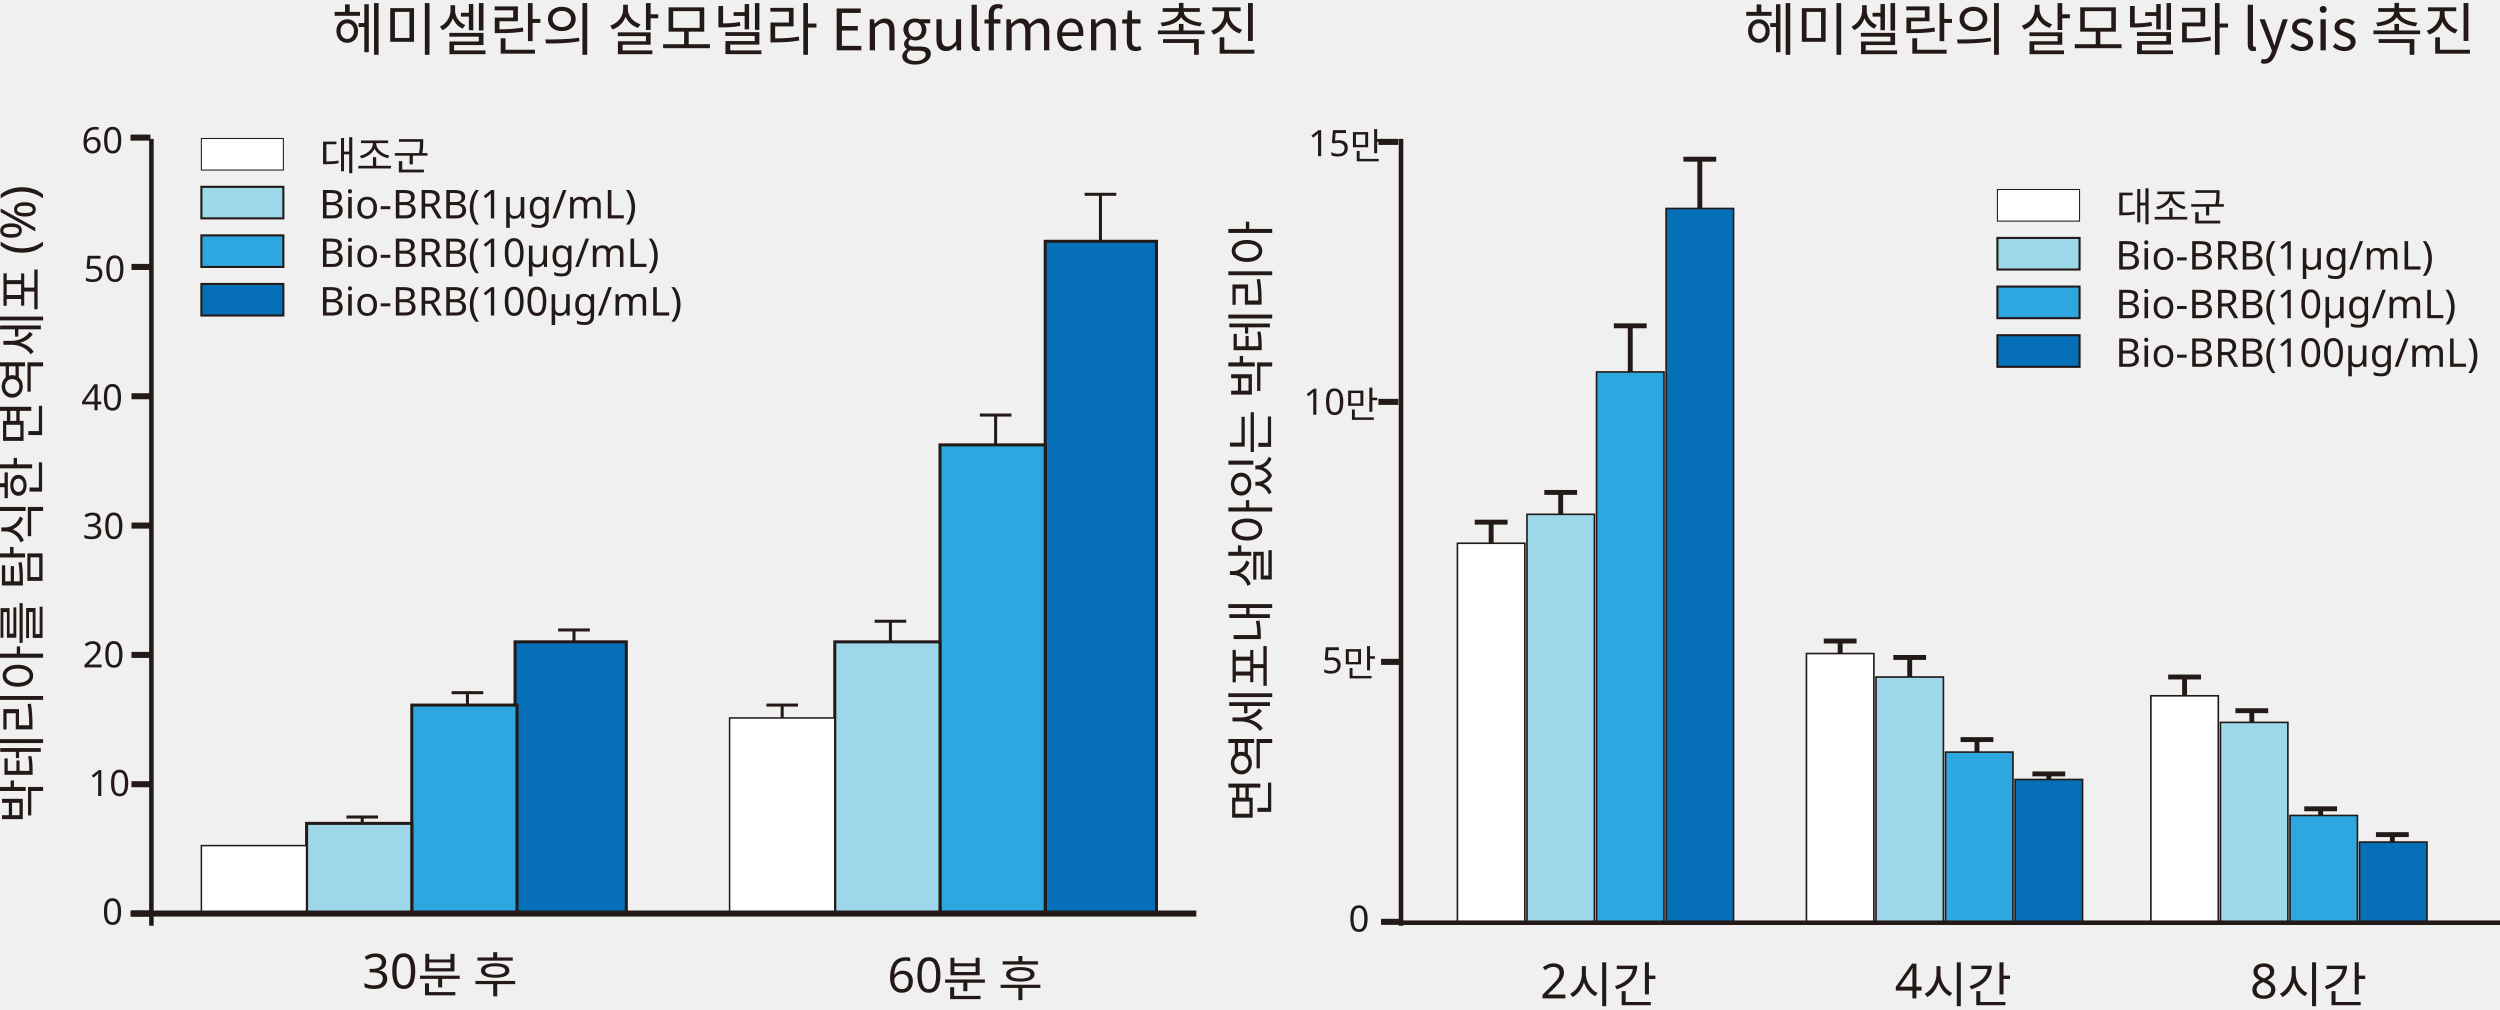
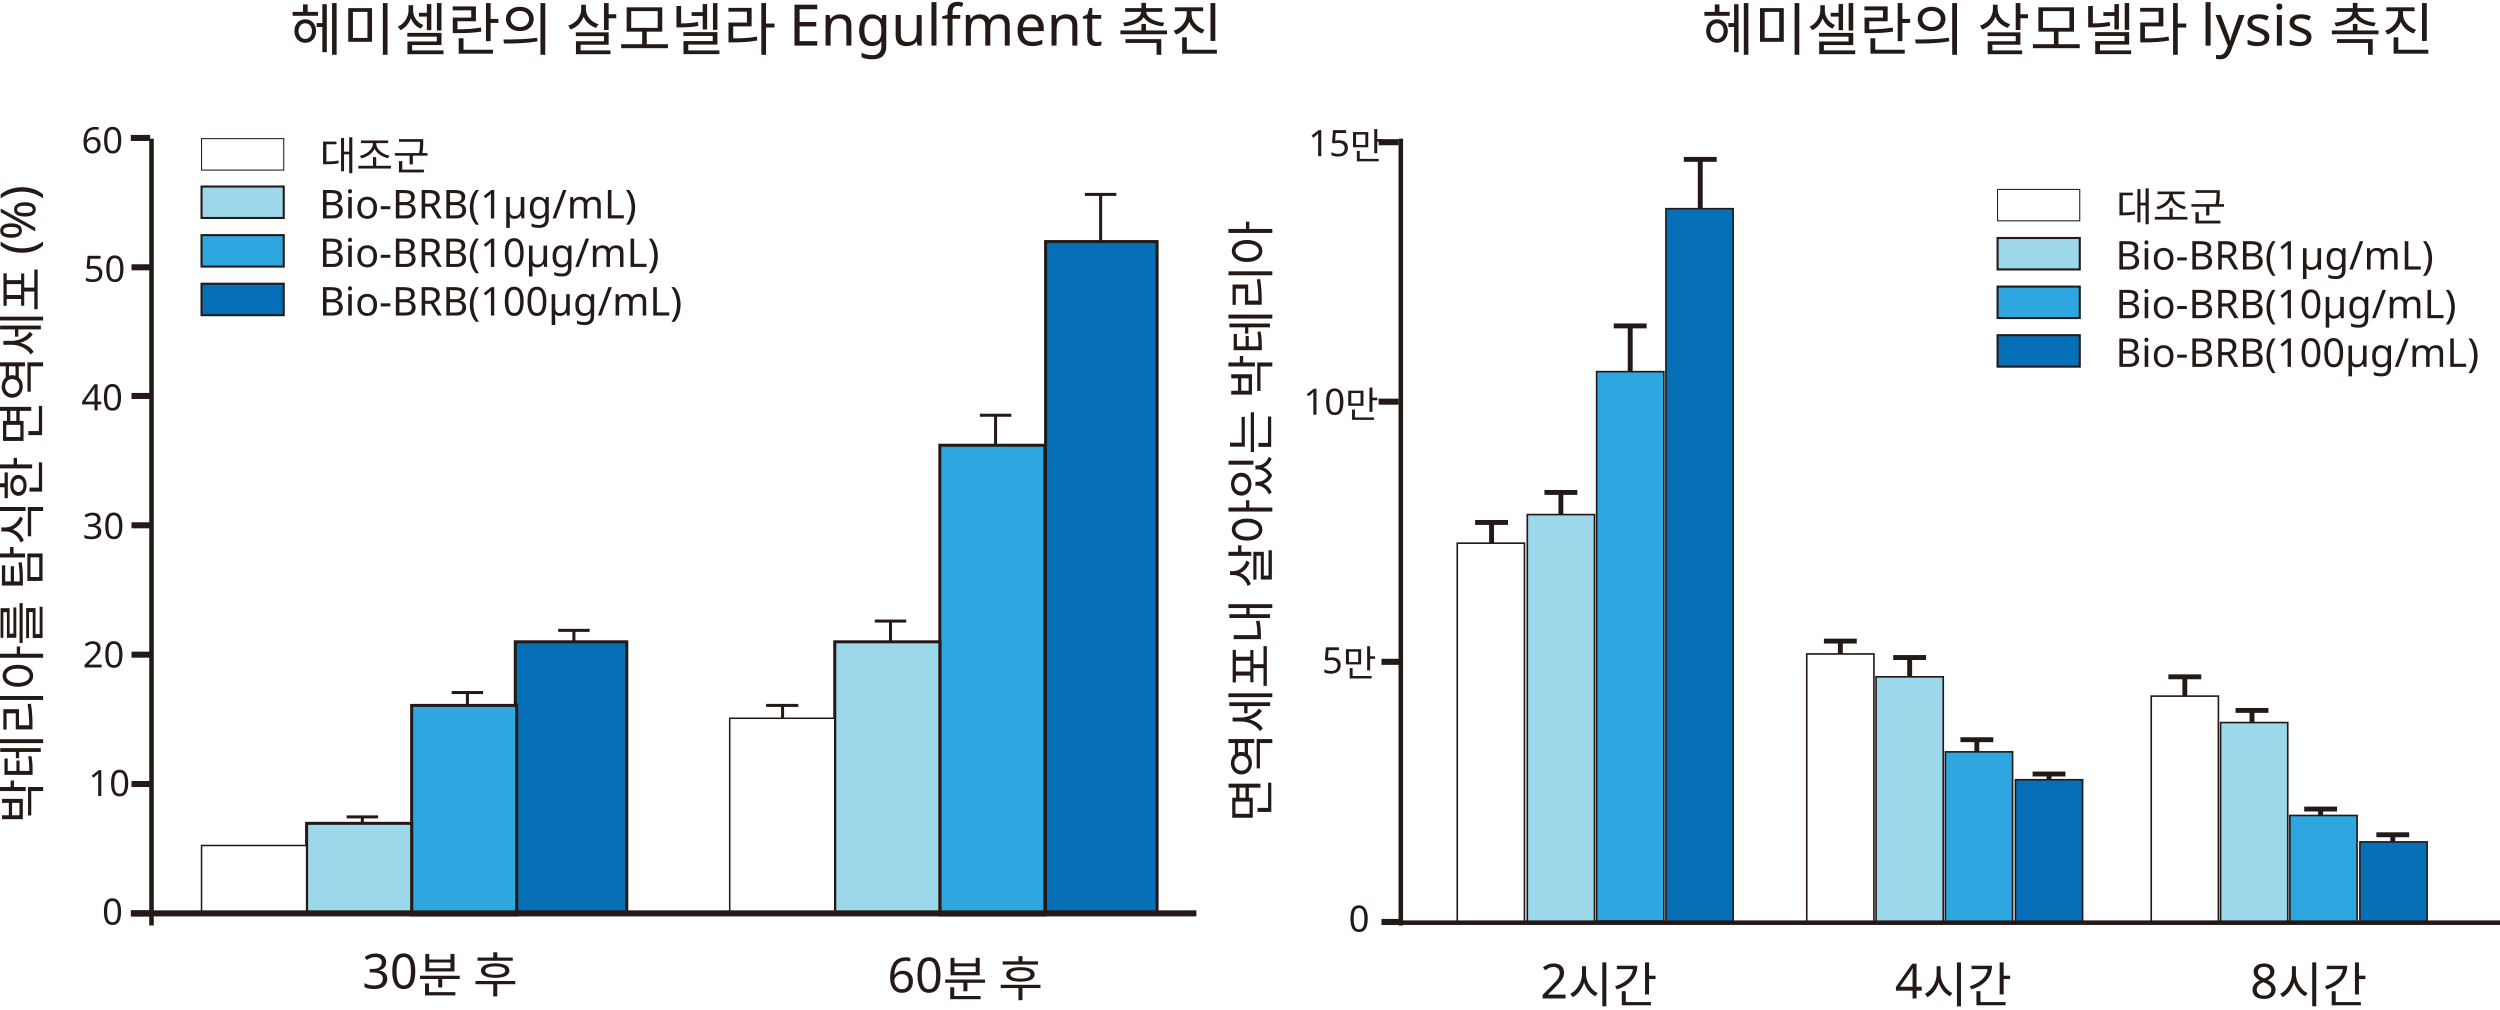
- <svg xmlns="http://www.w3.org/2000/svg" id="_레이어_1" data-name="레이어 1" viewBox="0 0 349.827 141.289">
-   <defs>
-     <style>
-       .cls-1, .cls-2, .cls-3, .cls-4, .cls-5, .cls-6, .cls-7, .cls-8, .cls-9, .cls-10, .cls-11, .cls-12, .cls-13, .cls-14, .cls-15, .cls-16, .cls-17, .cls-18, .cls-19, .cls-20, .cls-21 {
-         stroke: #231916;
-         stroke-miterlimit: 10;
-       }
- 
-       .cls-1, .cls-7, .cls-8, .cls-12 {
-         fill: #fff;
-       }
- 
-       .cls-1, .cls-10, .cls-16, .cls-17 {
-         stroke-width: .229px;
-       }
- 
-       .cls-22 {
-         font-size: 5.08px;
-       }
- 
-       .cls-22, .cls-23, .cls-24, .cls-25, .cls-26, .cls-27, .cls-28 {
-         fill: #231916;
-       }
- 
-       .cls-22, .cls-23, .cls-24, .cls-25, .cls-27, .cls-28 {
-         font-family: AppleSDGothicNeoSB00, AppleSDGothicNeoSB00;
-       }
- 
-       .cls-23 {
-         font-size: 5.556px;
-       }
- 
-       .cls-2 {
-         stroke-width: .847px;
-       }
- 
-       .cls-2, .cls-3, .cls-4, .cls-13, .cls-21 {
-         fill: none;
-       }
- 
-       .cls-3 {
-         stroke-width: .636px;
-       }
- 
-       .cls-24 {
-         font-size: 6.774px;
-       }
- 
-       .cls-4 {
-         stroke-width: .848px;
-       }
- 
-       .cls-5, .cls-9, .cls-16, .cls-18 {
-         fill: #2ea7e0;
-       }
- 
-       .cls-5, .cls-13, .cls-14, .cls-20 {
-         stroke-width: .423px;
-       }
- 
-       .cls-6, .cls-9, .cls-19 {
-         stroke-width: .292px;
-       }
- 
-       .cls-6, .cls-10, .cls-14, .cls-15 {
-         fill: #9cd7ea;
-       }
- 
-       .cls-7 {
-         stroke-width: .146px;
-       }
- 
-       .cls-8 {
-         stroke-width: .146px;
-       }
- 
-       .cls-25 {
-         font-size: 5.566px;
-       }
- 
-       .cls-26 {
-         font-family: NotoSansCJKkr-Medium-KSCpc-EUC-H, 'Noto Sans CJK KR';
-         font-size: 8px;
-         font-weight: 500;
-       }
- 
-       .cls-11, .cls-15, .cls-18 {
-         stroke-width: .293px;
-       }
- 
-       .cls-11, .cls-17, .cls-19, .cls-20 {
-         fill: #056fb8;
-       }
- 
-       .cls-12 {
-         stroke-width: .212px;
-       }
- 
-       .cls-27 {
-         font-size: 5.09px;
-       }
- 
-       .cls-28 {
-         font-size: 6.786px;
-       }
- 
-       .cls-21 {
-         stroke-width: .687px;
-       }
-     </style>
-   </defs>
+ <svg xmlns="http://www.w3.org/2000/svg" version="1.1" id="_레이어_1" x="0px" y="0px" viewBox="0 0 349.8 141.3" style="enable-background:new 0 0 349.8 141.3;" xml:space="preserve">
+   <style type="text/css">
+ 	.st0{fill:#FFFFFF;}
+ 	.st1{fill:none;stroke:#231916;stroke-width:0.423;stroke-miterlimit:10;}
+ 	.st2{fill:#056FB8;stroke:#231916;stroke-width:0.423;stroke-miterlimit:10;}
+ 	.st3{fill:#2EA7E0;stroke:#231916;stroke-width:0.423;stroke-miterlimit:10;}
+ 	.st4{fill:#9CD7EA;stroke:#231916;stroke-width:0.423;stroke-miterlimit:10;}
+ 	.st5{fill:#FFFFFF;stroke:#231916;stroke-width:0.212;stroke-miterlimit:10;}
+ 	.st6{fill:none;stroke:#231916;stroke-width:0.847;stroke-miterlimit:10;}
+ 	.st7{fill:#231916;}
+ 	.st8{font-family:'AppleSDGothicNeoSB00';}
+ 	.st9{font-size:5.08px;}
+ 	.st10{font-size:6.774px;}
+ 	.st11{fill:#FFFFFF;stroke:#231916;stroke-width:0.146;stroke-miterlimit:10;}
+ 	.st12{font-size:5.556px;}
+ 	.st13{fill:#9CD7EA;stroke:#231916;stroke-width:0.292;stroke-miterlimit:10;}
+ 	.st14{fill:#2EA7E0;stroke:#231916;stroke-width:0.292;stroke-miterlimit:10;}
+ 	.st15{fill:#056FB8;stroke:#231916;stroke-width:0.292;stroke-miterlimit:10;}
+ 	.st16{fill:none;stroke:#231916;stroke-width:0.687;stroke-miterlimit:10;}
+ 	.st17{font-size:6.786px;}
+ 	.st18{font-size:5.566px;}
+ 	.st19{fill:#9CD7EA;stroke:#231916;stroke-width:0.293;stroke-miterlimit:10;}
+ 	.st20{fill:#2EA7E0;stroke:#231916;stroke-width:0.293;stroke-miterlimit:10;}
+ 	.st21{fill:#056FB8;stroke:#231916;stroke-width:0.293;stroke-miterlimit:10;}
+ 	.st22{fill:#FFFFFF;stroke:#231916;stroke-width:0.229;stroke-miterlimit:10;}
+ 	.st23{fill:#9CD7EA;stroke:#231916;stroke-width:0.229;stroke-miterlimit:10;}
+ 	.st24{fill:#2EA7E0;stroke:#231916;stroke-width:0.229;stroke-miterlimit:10;}
+ 	.st25{fill:#056FB8;stroke:#231916;stroke-width:0.229;stroke-miterlimit:10;}
+ 	.st26{fill:none;stroke:#231916;stroke-width:0.636;stroke-miterlimit:10;}
+ 	.st27{fill:none;stroke:#231916;stroke-width:0.848;stroke-miterlimit:10;}
+ 	.st28{font-size:5.09px;}
+ 	.st29{font-family:'AppleSDGothicNeoR00';}
+ 	.st30{font-size:8px;}
+ </style>
+   <rect x="0" class="st0" width="349.8" height="142.3" />
  <g>
    <g>
-       <polyline class="cls-13" points="109.452 107.86 109.452 98.661 107.239 98.661 111.664 98.661" />
-       <polyline class="cls-13" points="65.408 106.126 65.408 96.927 63.195 96.927 67.62 96.927" />
-       <polyline class="cls-13" points="124.597 96.129 124.597 86.93 122.385 86.93 126.81 86.93" />
-       <polyline class="cls-13" points="153.987 34.692 153.987 27.186 151.774 27.186 156.199 27.186" />
-       <polyline class="cls-13" points="139.32 67.276 139.32 58.076 137.107 58.076 141.532 58.076" />
-       <polyline class="cls-13" points="80.319 97.35 80.319 88.151 78.107 88.151 82.532 88.151" />
-       <polyline class="cls-13" points="50.686 123.523 50.686 114.324 48.473 114.324 52.898 114.324" />
+       <polyline class="st1" points="109.5,107.9 109.5,98.7 107.2,98.7 111.7,98.7   " />
+       <polyline class="st1" points="65.4,106.1 65.4,96.9 63.2,96.9 67.6,96.9   " />
+       <polyline class="st1" points="124.6,96.1 124.6,86.9 122.4,86.9 126.8,86.9   " />
+       <polyline class="st1" points="154,34.7 154,27.2 151.8,27.2 156.2,27.2   " />
+       <polyline class="st1" points="139.3,67.3 139.3,58.1 137.1,58.1 141.5,58.1   " />
+       <polyline class="st1" points="80.3,97.3 80.3,88.2 78.1,88.2 82.5,88.2   " />
+       <polyline class="st1" points="50.7,123.5 50.7,114.3 48.5,114.3 52.9,114.3   " />
    </g>
-     <rect class="cls-20" x="146.257" y="33.763" width="15.569" height="94.07" />
-     <rect class="cls-20" x="72.072" y="89.812" width="15.569" height="38.021" />
-     <rect class="cls-5" x="131.535" y="62.253" width="14.722" height="65.702" />
-     <rect class="cls-5" x="57.623" y="98.661" width="14.722" height="29.293" />
-     <rect class="cls-14" x="116.813" y="89.812" width="14.722" height="38.143" />
-     <rect class="cls-14" x="42.901" y="115.214" width="14.722" height="12.741" />
-     <rect class="cls-12" x="102.091" y="100.464" width="14.722" height="27.491" />
-     <rect class="cls-12" x="28.179" y="118.327" width="14.722" height="9.627" />
-     <line class="cls-2" x1="18.264" y1="127.833" x2="167.398" y2="127.833" />
-     <line class="cls-2" x1="18.264" y1="19.256" x2="21.05" y2="19.256" />
-     <line class="cls-2" x1="18.4" y1="37.352" x2="21.186" y2="37.352" />
-     <line class="cls-2" x1="18.4" y1="55.448" x2="21.186" y2="55.448" />
-     <line class="cls-2" x1="18.4" y1="73.544" x2="21.186" y2="73.544" />
-     <line class="cls-2" x1="18.4" y1="91.64" x2="21.186" y2="91.64" />
-     <line class="cls-2" x1="18.4" y1="109.737" x2="21.186" y2="109.737" />
-     <line class="cls-2" x1="18.4" y1="127.833" x2="21.186" y2="127.833" />
-     <text class="cls-22" transform="translate(14.289 129.375)">
-       <tspan x="0" y="0">0</tspan>
-     </text>
-     <text class="cls-22" transform="translate(12.379 111.384)">
-       <tspan x="0" y="0">10</tspan>
-     </text>
-     <text class="cls-22" transform="translate(11.576 93.393)">
-       <tspan x="0" y="0">20</tspan>
-     </text>
-     <text class="cls-22" transform="translate(11.566 75.401)">
-       <tspan x="0" y="0">30</tspan>
-     </text>
-     <text class="cls-22" transform="translate(11.377 57.411)">
-       <tspan x="0" y="0">40</tspan>
-     </text>
-     <text class="cls-22" transform="translate(11.713 39.419)">
-       <tspan x="0" y="0">50</tspan>
-     </text>
-     <text class="cls-22" transform="translate(11.408 21.429)">
-       <tspan x="0" y="0">60</tspan>
-     </text>
-     <text class="cls-24" transform="translate(5.501 115.213) rotate(-90)">
-       <tspan x="0" y="0">박테리아를 탐식한 면역세포 (%)</tspan>
-     </text>
-     <text class="cls-24" transform="translate(50.686 138.321)">
-       <tspan x="0" y="0">30분 후</tspan>
-     </text>
-     <text class="cls-24" transform="translate(124.174 138.856)">
-       <tspan x="0" y="0">60분 후</tspan>
-     </text>
+     <rect x="146.3" y="33.8" class="st2" width="15.6" height="94.1" />
+     <rect x="72.1" y="89.8" class="st2" width="15.6" height="38" />
+     <rect x="131.5" y="62.3" class="st3" width="14.7" height="65.7" />
+     <rect x="57.6" y="98.7" class="st3" width="14.7" height="29.3" />
+     <rect x="116.8" y="89.8" class="st4" width="14.7" height="38.1" />
+     <rect x="42.9" y="115.2" class="st4" width="14.7" height="12.7" />
+     <rect x="102.1" y="100.5" class="st5" width="14.7" height="27.5" />
+     <rect x="28.2" y="118.3" class="st5" width="14.7" height="9.6" />
+     <line class="st6" x1="18.3" y1="127.8" x2="167.4" y2="127.8" />
+     <line class="st6" x1="18.3" y1="19.3" x2="21" y2="19.3" />
+     <line class="st6" x1="18.4" y1="37.4" x2="21.2" y2="37.4" />
+     <line class="st6" x1="18.4" y1="55.4" x2="21.2" y2="55.4" />
+     <line class="st6" x1="18.4" y1="73.5" x2="21.2" y2="73.5" />
+     <line class="st6" x1="18.4" y1="91.6" x2="21.2" y2="91.6" />
+     <line class="st6" x1="18.4" y1="109.7" x2="21.2" y2="109.7" />
+     <line class="st6" x1="18.4" y1="127.8" x2="21.2" y2="127.8" />
+     <text transform="matrix(1 0 0 1 14.289 129.375)" class="st7 st8 st9">0</text>
+     <text transform="matrix(1 0 0 1 12.379 111.384)" class="st7 st8 st9">10</text>
+     <text transform="matrix(1 0 0 1 11.576 93.393)" class="st7 st8 st9">20</text>
+     <text transform="matrix(1 0 0 1 11.566 75.401)" class="st7 st8 st9">30</text>
+     <text transform="matrix(1 0 0 1 11.377 57.411)" class="st7 st8 st9">40</text>
+     <text transform="matrix(1 0 0 1 11.713 39.419)" class="st7 st8 st9">50</text>
+     <text transform="matrix(1 0 0 1 11.408 21.429)" class="st7 st8 st9">60</text>
+     <text transform="matrix(6.123234e-17 -1 1 6.123234e-17 5.501 115.2131)" class="st7 st8 st10">박테리아를 탐식한 면역세포 (%)</text>
+     <text transform="matrix(1 0 0 1 50.686 138.321)" class="st7 st8 st10">30분 후</text>
+     <text transform="matrix(1 0 0 1 124.174 138.856)" class="st7 st8 st10">60분 후</text>
    <g>
-       <rect class="cls-7" x="28.179" y="19.38" width="11.472" height="4.415" />
-       <text class="cls-23" transform="translate(44.749 23.796)">
-         <tspan x="0" y="0">대조군</tspan>
-       </text>
+       <rect x="28.2" y="19.4" class="st11" width="11.5" height="4.4" />
+       <text transform="matrix(1 0 0 1 44.749 23.796)" class="st7 st8 st12">대조군</text>
    </g>
    <g>
-       <rect class="cls-6" x="28.179" y="26.142" width="11.472" height="4.415" />
-       <text class="cls-23" transform="translate(44.646 30.558)">
-         <tspan x="0" y="0">Bio-BRB(1μg/mL)</tspan>
-       </text>
+       <rect x="28.2" y="26.1" class="st13" width="11.5" height="4.4" />
+       <text transform="matrix(1 0 0 1 44.646 30.558)" class="st7 st8 st12">Bio-BRB(1μg/mL)</text>
    </g>
    <g>
-       <rect class="cls-9" x="28.179" y="32.938" width="11.472" height="4.415" />
-       <text class="cls-23" transform="translate(44.646 37.353)">
-         <tspan x="0" y="0">Bio-BRB(10μg/mL)</tspan>
-       </text>
+       <rect x="28.2" y="32.9" class="st14" width="11.5" height="4.4" />
+       <text transform="matrix(1 0 0 1 44.646 37.353)" class="st7 st8 st12">Bio-BRB(10μg/mL)</text>
    </g>
    <g>
-       <rect class="cls-19" x="28.179" y="39.733" width="11.472" height="4.415" />
-       <text class="cls-23" transform="translate(44.646 44.148)">
-         <tspan x="0" y="0">Bio-BRB(100μg/mL)</tspan>
-       </text>
+       <rect x="28.2" y="39.7" class="st15" width="11.5" height="4.4" />
+       <text transform="matrix(1 0 0 1 44.646 44.148)" class="st7 st8 st12">Bio-BRB(100μg/mL)</text>
    </g>
  </g>
  <g>
    <g>
-       <polyline class="cls-21" points="276.64 106.994 276.64 103.492 274.345 103.492 278.936 103.492" />
-       <polyline class="cls-21" points="237.856 31.718 237.856 22.277 235.561 22.277 240.152 22.277" />
-       <polyline class="cls-21" points="218.39 72.407 218.39 68.904 216.095 68.904 220.685 68.904" />
-       <polyline class="cls-21" points="228.123 53.759 228.123 45.591 225.828 45.591 230.418 45.591" />
-       <polyline class="cls-21" points="267.226 95.502 267.226 91.999 264.931 91.999 269.521 91.999" />
-       <polyline class="cls-21" points="257.493 93.203 257.493 89.7 255.198 89.7 259.788 89.7" />
-       <polyline class="cls-21" points="208.657 76.566 208.657 73.064 206.362 73.064 210.952 73.064" />
-       <polyline class="cls-21" points="286.692 111.796 286.692 108.294 284.397 108.294 288.988 108.294" />
-       <polyline class="cls-21" points="305.691 98.238 305.691 94.735 303.396 94.735 307.986 94.735" />
-       <polyline class="cls-21" points="315.095 102.951 315.095 99.449 312.8 99.449 317.39 99.449" />
-       <polyline class="cls-21" points="324.733 116.681 324.733 113.178 322.437 113.178 327.028 113.178" />
-       <polyline class="cls-21" points="334.763 120.293 334.763 116.79 332.468 116.79 337.059 116.79" />
+       <polyline class="st16" points="276.6,107 276.6,103.5 274.3,103.5 278.9,103.5   " />
+       <polyline class="st16" points="237.9,31.7 237.9,22.3 235.6,22.3 240.2,22.3   " />
+       <polyline class="st16" points="218.4,72.4 218.4,68.9 216.1,68.9 220.7,68.9   " />
+       <polyline class="st16" points="228.1,53.8 228.1,45.6 225.8,45.6 230.4,45.6   " />
+       <polyline class="st16" points="267.2,95.5 267.2,92 264.9,92 269.5,92   " />
+       <polyline class="st16" points="257.5,93.2 257.5,89.7 255.2,89.7 259.8,89.7   " />
+       <polyline class="st16" points="208.7,76.6 208.7,73.1 206.4,73.1 211,73.1   " />
+       <polyline class="st16" points="286.7,111.8 286.7,108.3 284.4,108.3 289,108.3   " />
+       <polyline class="st16" points="305.7,98.2 305.7,94.7 303.4,94.7 308,94.7   " />
+       <polyline class="st16" points="315.1,103 315.1,99.4 312.8,99.4 317.4,99.4   " />
+       <polyline class="st16" points="324.7,116.7 324.7,113.2 322.4,113.2 327,113.2   " />
+       <polyline class="st16" points="334.8,120.3 334.8,116.8 332.5,116.8 337.1,116.8   " />
    </g>
-     <text class="cls-28" transform="translate(177.491 115.039) rotate(-90)">
-       <tspan x="0" y="0">면역세포내 살아있는 박테리아</tspan>
-     </text>
-     <text class="cls-28" transform="translate(215.516 139.708)">
-       <tspan x="0" y="0">2시간</tspan>
-     </text>
-     <text class="cls-28" transform="translate(265.136 139.708)">
-       <tspan x="0" y="0">4시간</tspan>
-     </text>
-     <text class="cls-28" transform="translate(314.846 139.707)">
-       <tspan x="0" y="0">8시간</tspan>
-     </text>
+     <text transform="matrix(6.123234e-17 -1 1 6.123234e-17 177.491 115.0392)" class="st7 st8 st17">면역세포내 살아있는 박테리아</text>
+     <text transform="matrix(1 0 0 1 215.516 139.708)" class="st7 st8 st17">2시간</text>
+     <text transform="matrix(1 0 0 1 265.136 139.708)" class="st7 st8 st17">4시간</text>
+     <text transform="matrix(1 0 0 1 314.846 139.707)" class="st7 st8 st17">8시간</text>
    <g>
-       <rect class="cls-8" x="279.5" y="26.518" width="11.493" height="4.423" />
-       <text class="cls-25" transform="translate(296.099 30.941)">
-         <tspan x="0" y="0">대조군</tspan>
-       </text>
+       <rect x="279.5" y="26.5" class="st11" width="11.5" height="4.4" />
+       <text transform="matrix(1 0 0 1 296.099 30.941)" class="st7 st8 st18">대조군</text>
    </g>
    <g>
-       <rect class="cls-15" x="279.5" y="33.292" width="11.493" height="4.423" />
-       <text class="cls-25" transform="translate(295.996 37.715)">
-         <tspan x="0" y="0">Bio-BRB(1μg/mL)</tspan>
-       </text>
+       <rect x="279.5" y="33.3" class="st19" width="11.5" height="4.4" />
+       <text transform="matrix(1 0 0 1 295.996 37.715)" class="st7 st8 st18">Bio-BRB(1μg/mL)</text>
    </g>
    <g>
-       <rect class="cls-18" x="279.5" y="40.1" width="11.493" height="4.423" />
-       <text class="cls-25" transform="translate(295.996 44.523)">
-         <tspan x="0" y="0">Bio-BRB(10μg/mL)</tspan>
-       </text>
+       <rect x="279.5" y="40.1" class="st20" width="11.5" height="4.4" />
+       <text transform="matrix(1 0 0 1 295.996 44.523)" class="st7 st8 st18">Bio-BRB(10μg/mL)</text>
    </g>
    <g>
-       <rect class="cls-11" x="279.5" y="46.907" width="11.493" height="4.423" />
-       <text class="cls-25" transform="translate(295.996 51.33)">
-         <tspan x="0" y="0">Bio-BRB(100μg/mL)</tspan>
-       </text>
+       <rect x="279.5" y="46.9" class="st21" width="11.5" height="4.4" />
+       <text transform="matrix(1 0 0 1 295.996 51.33)" class="st7 st8 st18">Bio-BRB(100μg/mL)</text>
    </g>
    <g>
-       <rect class="cls-1" x="203.939" y="76.019" width="9.436" height="52.975" />
-       <rect class="cls-10" x="213.672" y="71.969" width="9.436" height="57.025" />
-       <rect class="cls-16" x="223.405" y="52.049" width="9.436" height="76.946" />
-       <rect class="cls-17" x="233.139" y="29.173" width="9.436" height="99.821" />
+       <rect x="203.9" y="76" class="st22" width="9.4" height="53" />
+       <rect x="213.7" y="72" class="st23" width="9.4" height="57" />
+       <rect x="223.4" y="52" class="st24" width="9.4" height="76.9" />
+       <rect x="233.1" y="29.2" class="st25" width="9.4" height="99.8" />
    </g>
-     <rect class="cls-1" x="252.775" y="91.452" width="9.436" height="37.543" />
-     <rect class="cls-10" x="262.508" y="94.735" width="9.436" height="34.259" />
-     <rect class="cls-16" x="272.241" y="105.243" width="9.436" height="23.751" />
-     <rect class="cls-17" x="281.975" y="109.074" width="9.436" height="19.921" />
-     <rect class="cls-1" x="300.973" y="97.362" width="9.436" height="31.632" />
-     <rect class="cls-10" x="310.707" y="101.084" width="9.436" height="27.911" />
-     <rect class="cls-16" x="320.44" y="114.109" width="9.436" height="14.886" />
-     <rect class="cls-17" x="330.173" y="117.83" width="9.436" height="11.164" />
-     <line class="cls-3" x1="196.045" y1="19.431" x2="196.045" y2="129.542" />
-     <line class="cls-3" x1="21.186" y1="19.431" x2="21.186" y2="129.542" />
-     <line class="cls-3" x1="196.045" y1="129.117" x2="349.827" y2="129.117" />
-     <line class="cls-4" x1="192.884" y1="19.856" x2="195.675" y2="19.856" />
-     <line class="cls-4" x1="192.884" y1="56.235" x2="195.675" y2="56.235" />
-     <line class="cls-4" x1="193.254" y1="92.615" x2="196.045" y2="92.615" />
-     <line class="cls-4" x1="193.254" y1="128.994" x2="196.045" y2="128.994" />
-     <text class="cls-27" transform="translate(188.703 130.362)">
-       <tspan x="0" y="0">0</tspan>
-     </text>
-     <text class="cls-27" transform="translate(184.973 94.213)">
-       <tspan x="0" y="0">5만</tspan>
-     </text>
-     <text class="cls-27" transform="translate(182.388 58.033)">
-       <tspan x="0" y="0">10만</tspan>
-     </text>
-     <text class="cls-27" transform="translate(183.06 21.853)">
-       <tspan x="0" y="0">15만</tspan>
-     </text>
+     <rect x="252.8" y="91.5" class="st22" width="9.4" height="37.5" />
+     <rect x="262.5" y="94.7" class="st23" width="9.4" height="34.3" />
+     <rect x="272.2" y="105.2" class="st24" width="9.4" height="23.8" />
+     <rect x="282" y="109.1" class="st25" width="9.4" height="19.9" />
+     <rect x="301" y="97.4" class="st22" width="9.4" height="31.6" />
+     <rect x="310.7" y="101.1" class="st23" width="9.4" height="27.9" />
+     <rect x="320.4" y="114.1" class="st24" width="9.4" height="14.9" />
+     <rect x="330.2" y="117.8" class="st25" width="9.4" height="11.2" />
+     <line class="st26" x1="196" y1="19.4" x2="196" y2="129.5" />
+     <line class="st26" x1="21.2" y1="19.4" x2="21.2" y2="129.5" />
+     <line class="st26" x1="196" y1="129.1" x2="349.8" y2="129.1" />
+     <line class="st27" x1="192.9" y1="19.9" x2="195.7" y2="19.9" />
+     <line class="st27" x1="192.9" y1="56.2" x2="195.7" y2="56.2" />
+     <line class="st27" x1="193.3" y1="92.6" x2="196" y2="92.6" />
+     <line class="st27" x1="193.3" y1="129" x2="196" y2="129" />
+     <text transform="matrix(1 0 0 1 188.703 130.362)" class="st7 st8 st28">0</text>
+     <text transform="matrix(1 0 0 1 184.973 94.213)" class="st7 st8 st28">5만</text>
+     <text transform="matrix(1 0 0 1 182.388 58.033)" class="st7 st8 st28">10만</text>
+     <text transform="matrix(1 0 0 1 183.06 21.853)" class="st7 st8 st28">15만</text>
  </g>
  <g>
-     <text class="cls-26" transform="translate(46.433 7.04)">
-       <tspan x="0" y="0">헤미셀란의 살모넬라 Engulfment 촉진</tspan>
-     </text>
-     <text class="cls-26" transform="translate(243.964 7.04)">
-       <tspan x="0" y="0">헤미셀란의 살모넬라 lysis 촉진</tspan>
-     </text>
+     <text transform="matrix(1 0 0 1 40.554 7.04)" class="st7 st29 st30">헤미셀란의 살모넬라 Engulfment 촉진</text>
+     <text transform="matrix(1 0 0 1 238.085 7.04)" class="st7 st29 st30">헤미셀란의 살모넬라 lysis 촉진</text>
  </g>
</svg>
